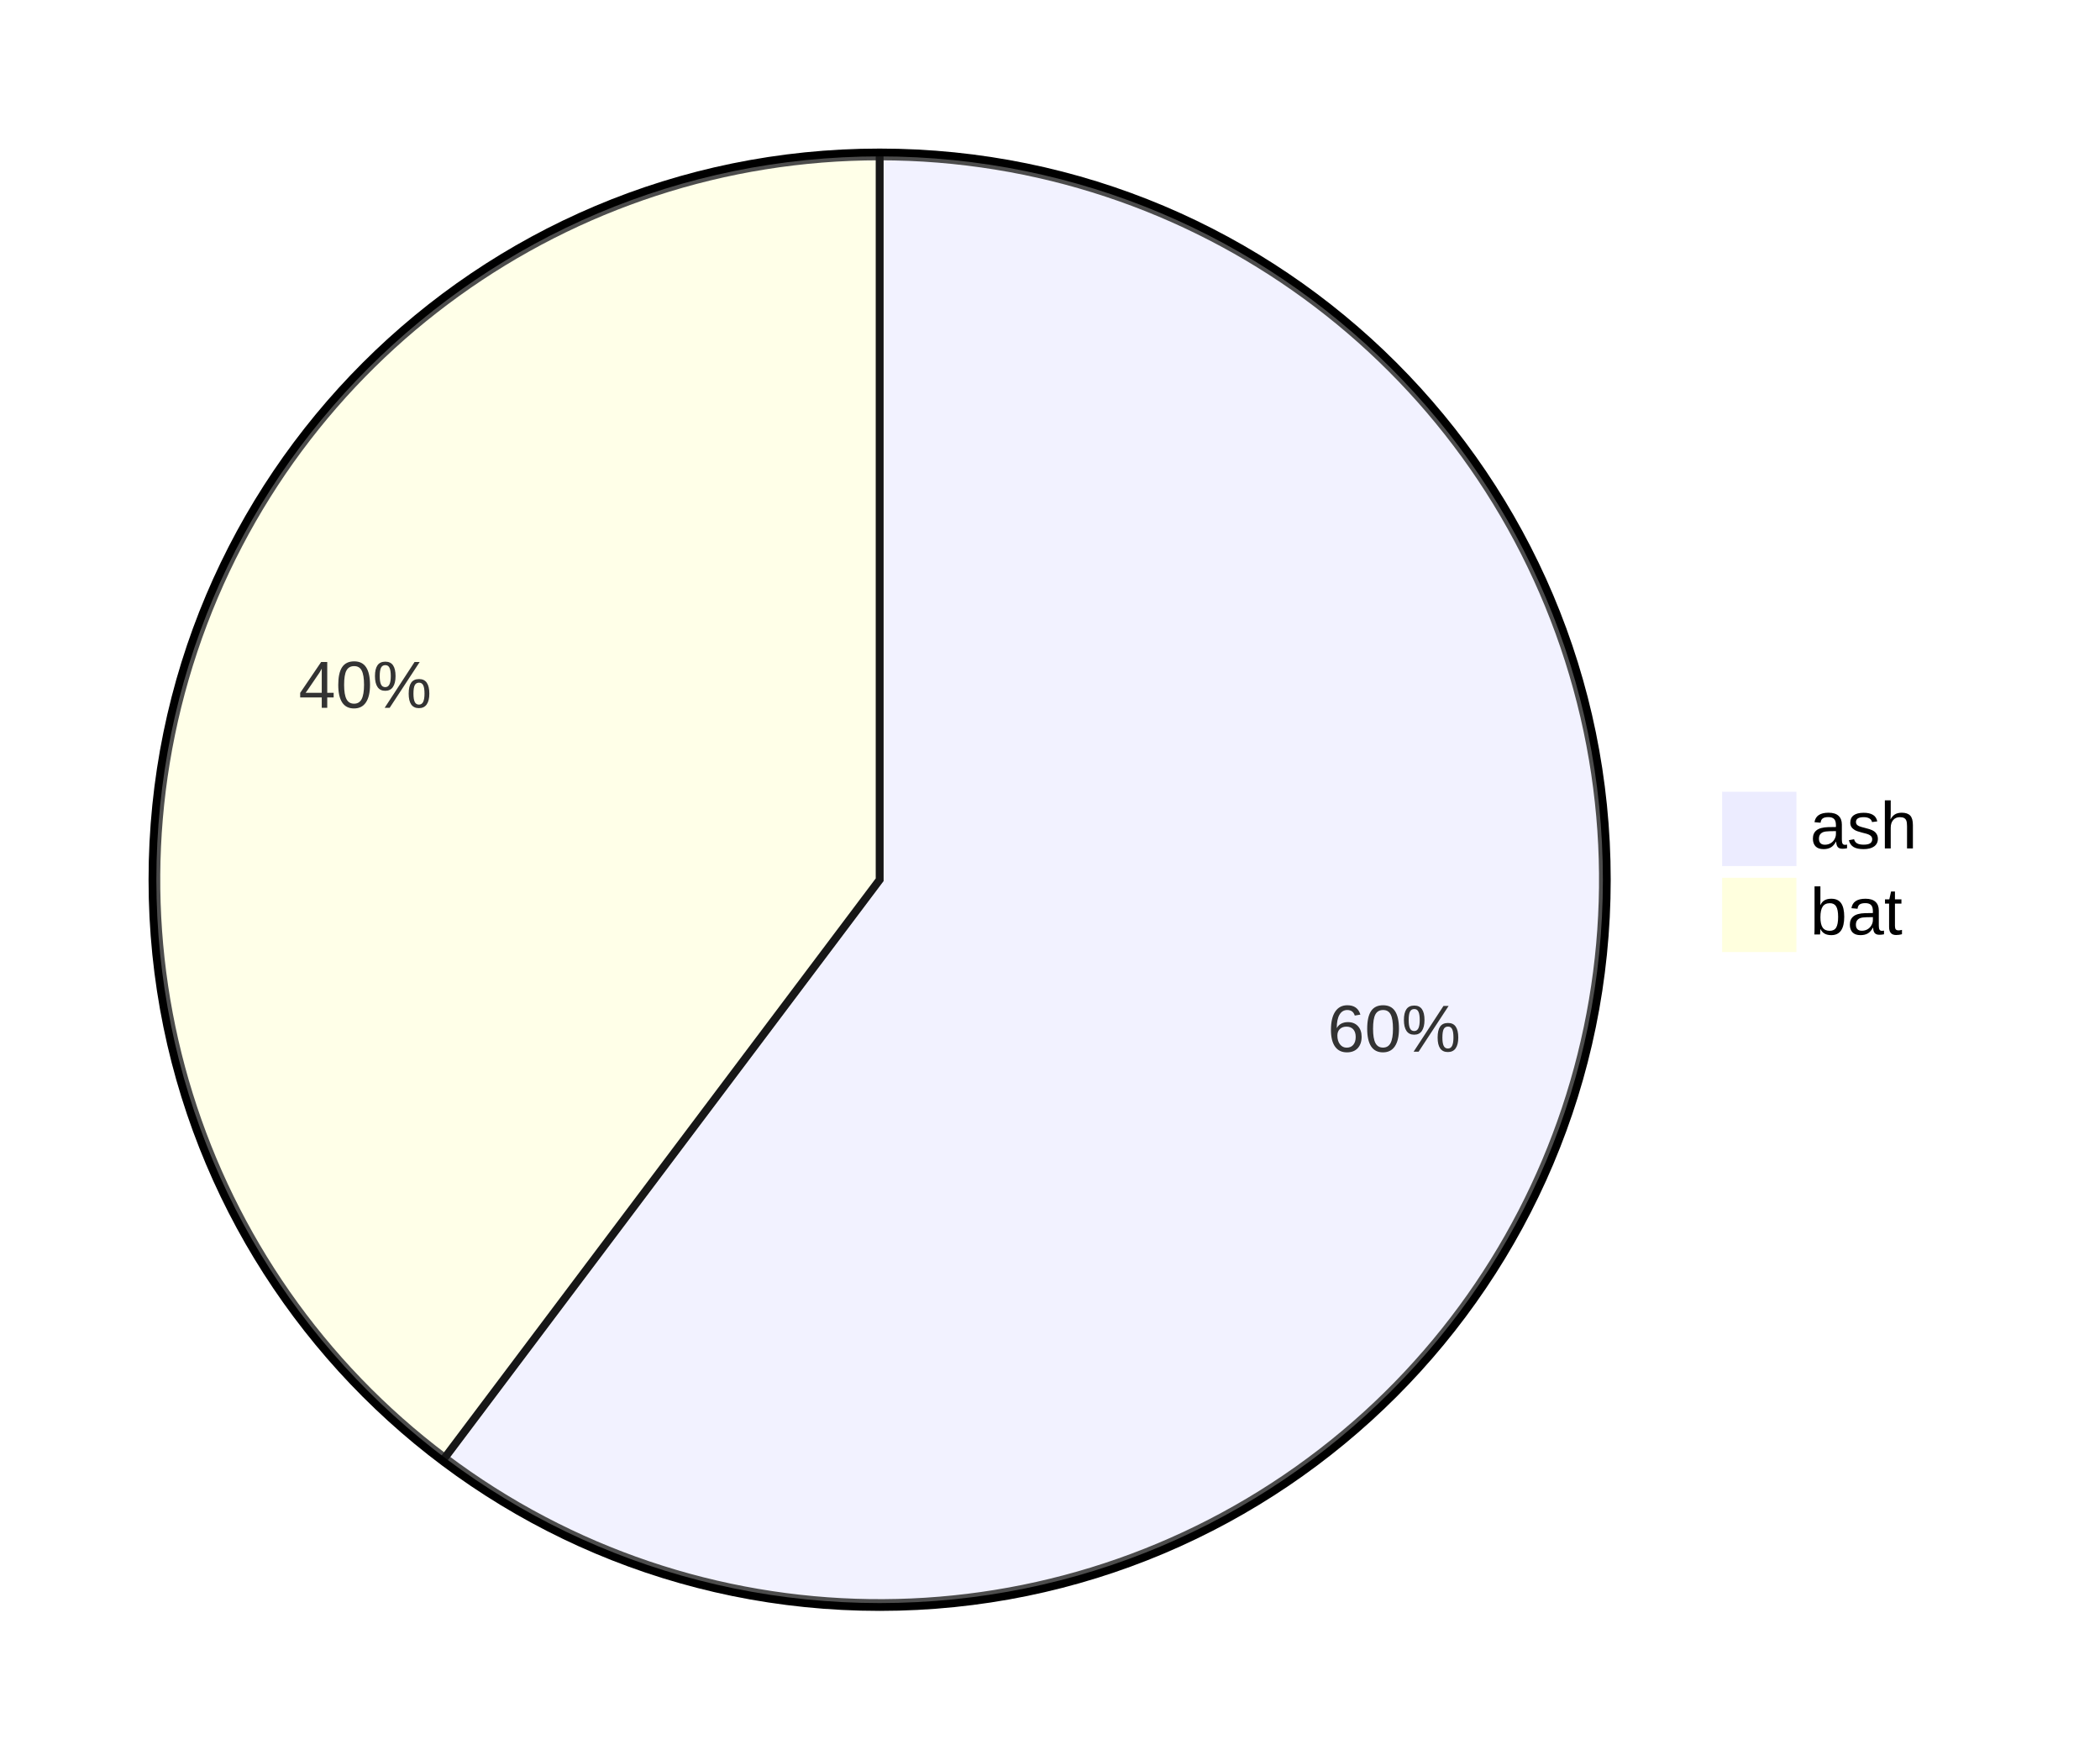
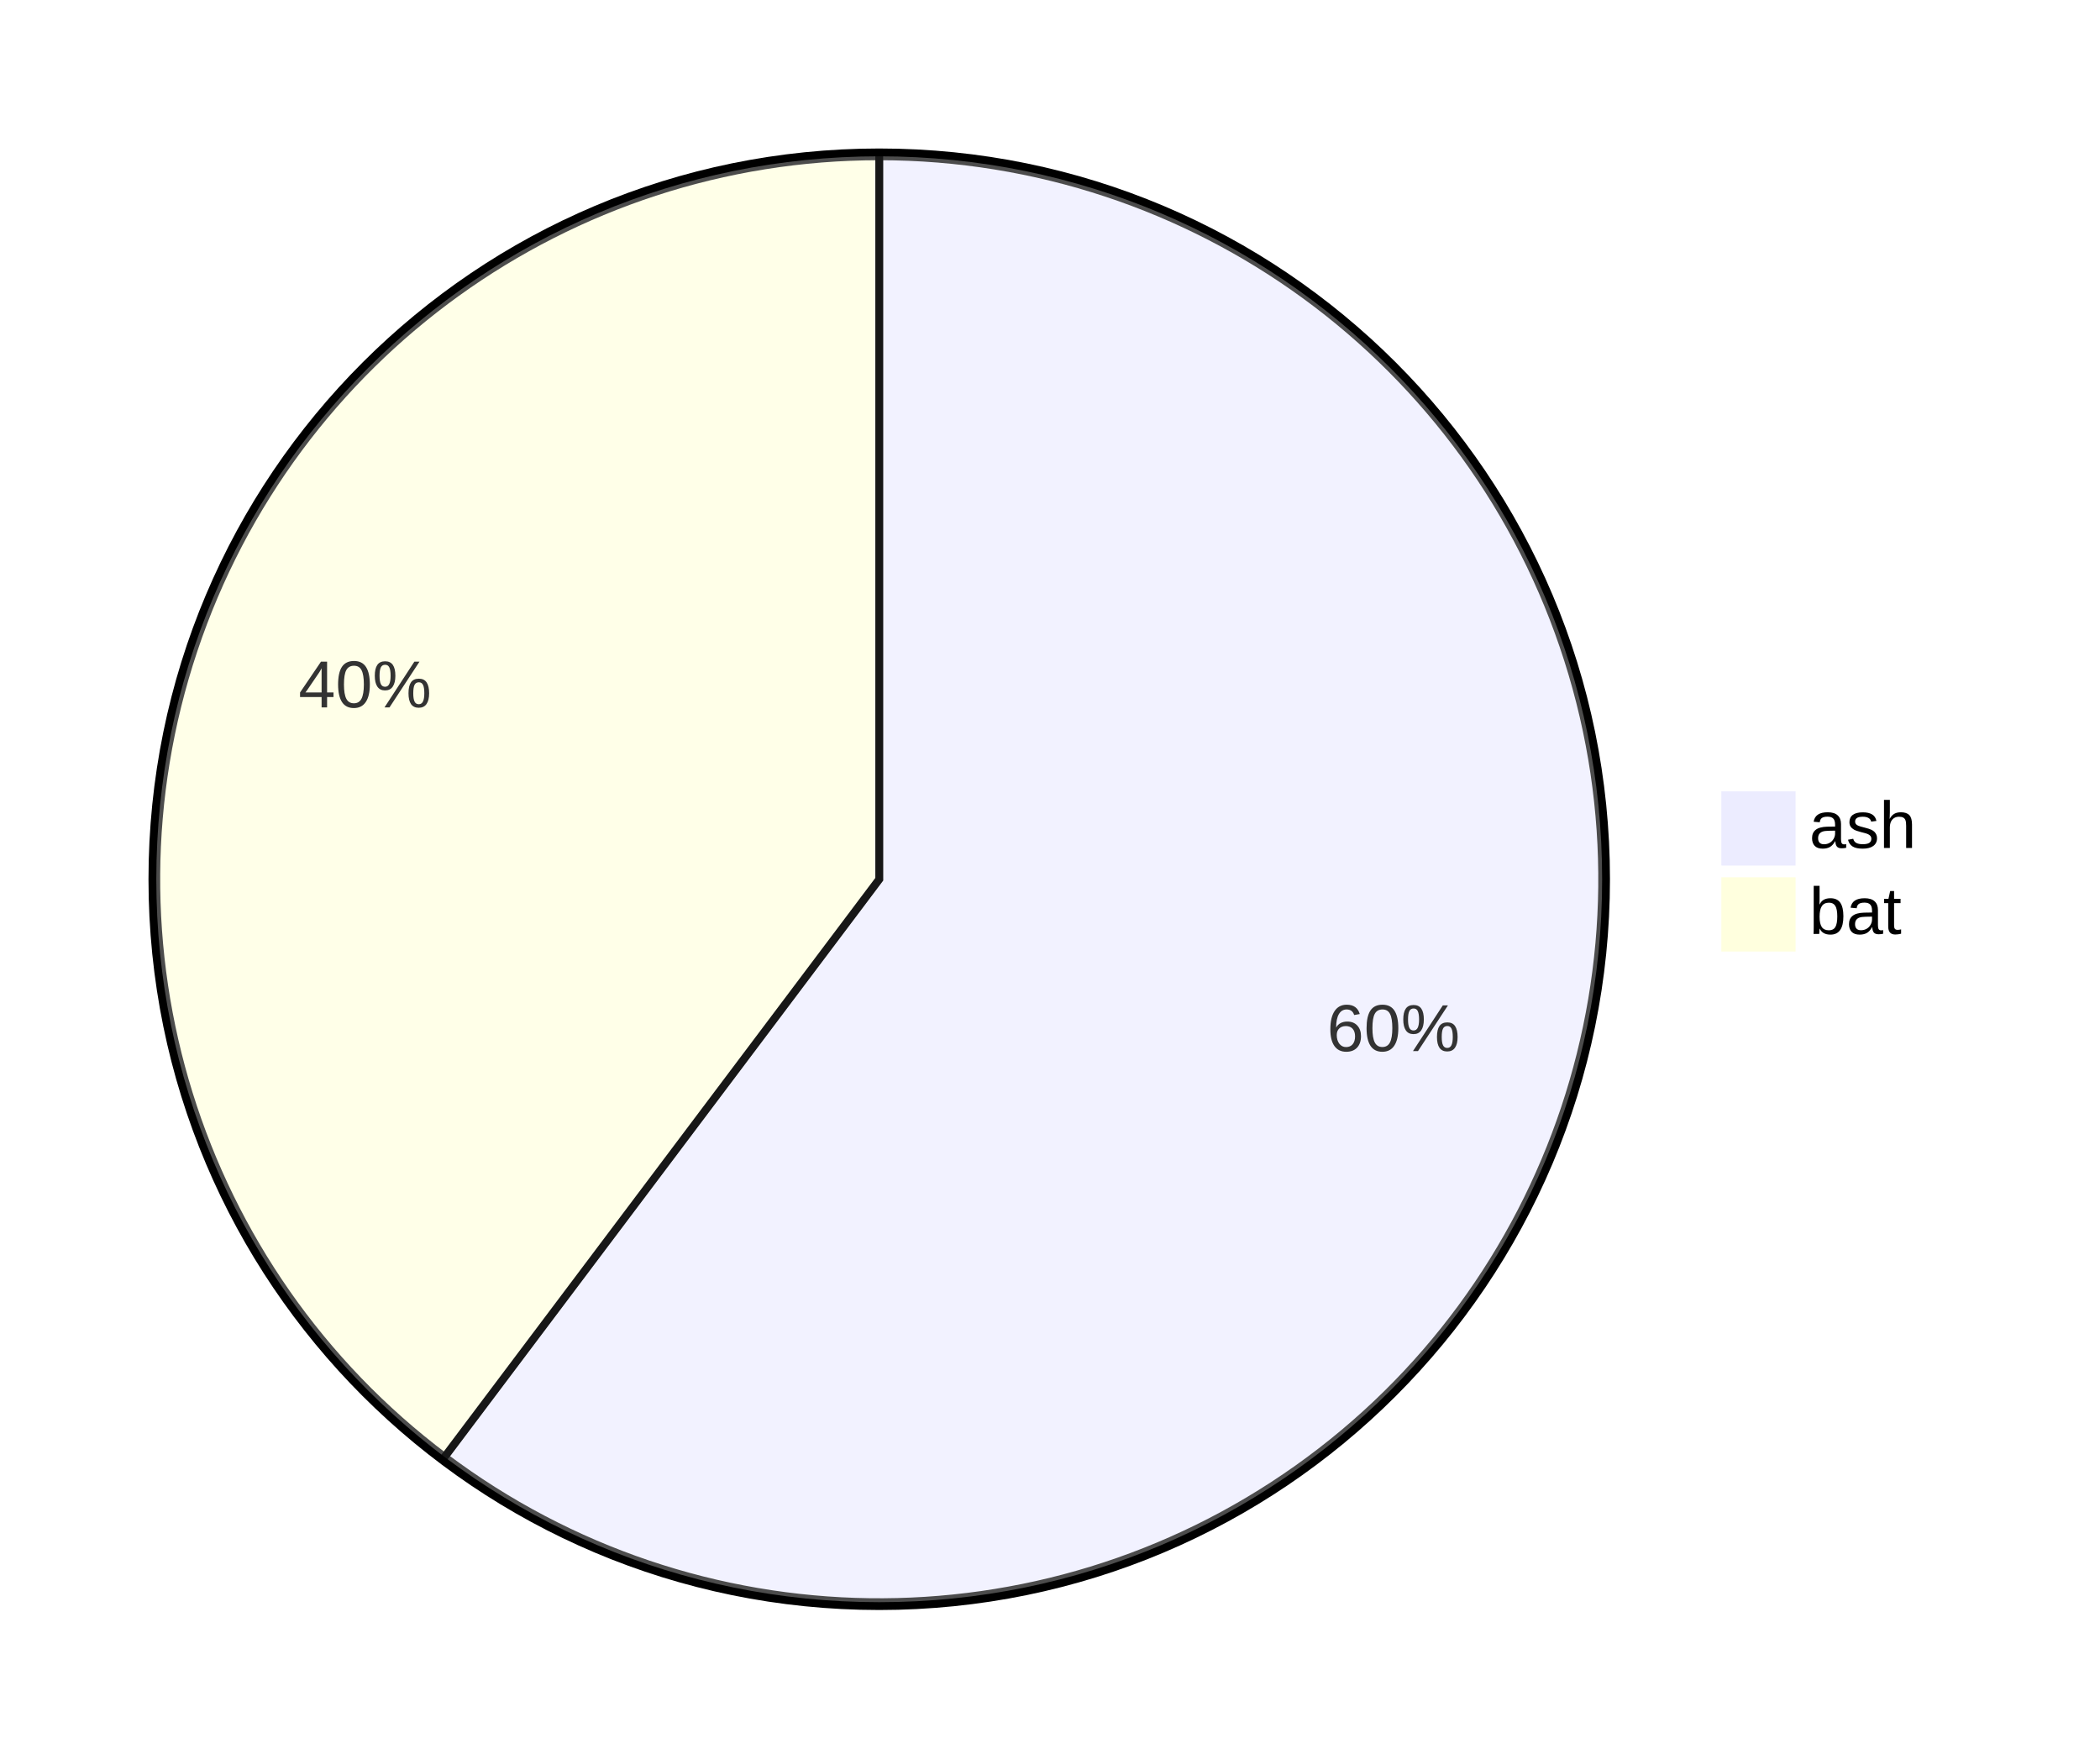
- <svg xmlns="http://www.w3.org/2000/svg" id="upstream_pkgtests_pie_test_029" width="100%" viewBox="0 0 537.156 450" style="max-width: 537.156px; background-color: white;" role="graphics-document document" aria-roledescription="pie">
-   <style>#upstream_pkgtests_pie_test_029{font-family:"trebuchet ms",verdana,arial,sans-serif;font-size:16px;fill:#333;}@keyframes edge-animation-frame{from{stroke-dashoffset:0;}}@keyframes dash{to{stroke-dashoffset:0;}}#upstream_pkgtests_pie_test_029 .edge-animation-slow{stroke-dasharray:9,5!important;stroke-dashoffset:900;animation:dash 50s linear infinite;stroke-linecap:round;}#upstream_pkgtests_pie_test_029 .edge-animation-fast{stroke-dasharray:9,5!important;stroke-dashoffset:900;animation:dash 20s linear infinite;stroke-linecap:round;}#upstream_pkgtests_pie_test_029 .error-icon{fill:#552222;}#upstream_pkgtests_pie_test_029 .error-text{fill:#552222;stroke:#552222;}#upstream_pkgtests_pie_test_029 .edge-thickness-normal{stroke-width:1px;}#upstream_pkgtests_pie_test_029 .edge-thickness-thick{stroke-width:3.5px;}#upstream_pkgtests_pie_test_029 .edge-pattern-solid{stroke-dasharray:0;}#upstream_pkgtests_pie_test_029 .edge-thickness-invisible{stroke-width:0;fill:none;}#upstream_pkgtests_pie_test_029 .edge-pattern-dashed{stroke-dasharray:3;}#upstream_pkgtests_pie_test_029 .edge-pattern-dotted{stroke-dasharray:2;}#upstream_pkgtests_pie_test_029 .marker{fill:#333333;stroke:#333333;}#upstream_pkgtests_pie_test_029 .marker.cross{stroke:#333333;}#upstream_pkgtests_pie_test_029 svg{font-family:"trebuchet ms",verdana,arial,sans-serif;font-size:16px;}#upstream_pkgtests_pie_test_029 p{margin:0;}#upstream_pkgtests_pie_test_029 .pieCircle{stroke:black;stroke-width:2px;opacity:0.7;}#upstream_pkgtests_pie_test_029 .pieOuterCircle{stroke:black;stroke-width:2px;fill:none;}#upstream_pkgtests_pie_test_029 .pieTitleText{text-anchor:middle;font-size:25px;fill:black;font-family:"trebuchet ms",verdana,arial,sans-serif;}#upstream_pkgtests_pie_test_029 .slice{font-family:"trebuchet ms",verdana,arial,sans-serif;fill:#333;font-size:17px;}#upstream_pkgtests_pie_test_029 .legend text{fill:black;font-family:"trebuchet ms",verdana,arial,sans-serif;font-size:17px;}#upstream_pkgtests_pie_test_029 :root{--mermaid-font-family:"trebuchet ms",verdana,arial,sans-serif;}</style>
+ <svg xmlns="http://www.w3.org/2000/svg" id="upstream_pkgtests_pie_test_029" width="100%" viewBox="0 0 537.403 450" style="max-width: 537.403px; background-color: white;" role="graphics-document document" aria-roledescription="pie">
+   <style>#upstream_pkgtests_pie_test_029{font-family:"trebuchet ms",verdana,arial,sans-serif;font-size:16px;fill:#333;}@keyframes edge-animation-frame{from{stroke-dashoffset:0;}}@keyframes dash{to{stroke-dashoffset:0;}}#upstream_pkgtests_pie_test_029 .edge-animation-slow{stroke-dasharray:9,5!important;stroke-dashoffset:900;animation:dash 50s linear infinite;stroke-linecap:round;}#upstream_pkgtests_pie_test_029 .edge-animation-fast{stroke-dasharray:9,5!important;stroke-dashoffset:900;animation:dash 20s linear infinite;stroke-linecap:round;}#upstream_pkgtests_pie_test_029 .error-icon{fill:#552222;}#upstream_pkgtests_pie_test_029 .error-text{fill:#552222;stroke:#552222;}#upstream_pkgtests_pie_test_029 .edge-thickness-normal{stroke-width:1px;}#upstream_pkgtests_pie_test_029 .edge-thickness-thick{stroke-width:3.5px;}#upstream_pkgtests_pie_test_029 .edge-pattern-solid{stroke-dasharray:0;}#upstream_pkgtests_pie_test_029 .edge-thickness-invisible{stroke-width:0;fill:none;}#upstream_pkgtests_pie_test_029 .edge-pattern-dashed{stroke-dasharray:3;}#upstream_pkgtests_pie_test_029 .edge-pattern-dotted{stroke-dasharray:2;}#upstream_pkgtests_pie_test_029 .marker{fill:#333333;stroke:#333333;}#upstream_pkgtests_pie_test_029 .marker.cross{stroke:#333333;}#upstream_pkgtests_pie_test_029 svg{font-family:"trebuchet ms",verdana,arial,sans-serif;font-size:16px;}#upstream_pkgtests_pie_test_029 p{margin:0;}#upstream_pkgtests_pie_test_029 .pieCircle{stroke:black;stroke-width:2px;opacity:0.7;}#upstream_pkgtests_pie_test_029 .pieOuterCircle{stroke:black;stroke-width:2px;fill:none;}#upstream_pkgtests_pie_test_029 .pieTitleText{text-anchor:middle;font-size:25px;fill:black;font-family:"trebuchet ms",verdana,arial,sans-serif;}#upstream_pkgtests_pie_test_029 .slice{font-family:"trebuchet ms",verdana,arial,sans-serif;fill:#333;font-size:17px;}#upstream_pkgtests_pie_test_029 .legend text{fill:black;font-family:"trebuchet ms",verdana,arial,sans-serif;font-size:17px;}#upstream_pkgtests_pie_test_029 .node .neo-node{stroke:#9370DB;}#upstream_pkgtests_pie_test_029 [data-look="neo"].node rect,#upstream_pkgtests_pie_test_029 [data-look="neo"].cluster rect,#upstream_pkgtests_pie_test_029 [data-look="neo"].node polygon{stroke:#9370DB;filter:drop-shadow(1px 2px 2px rgba(185, 185, 185, 1));}#upstream_pkgtests_pie_test_029 [data-look="neo"].node path{stroke:#9370DB;stroke-width:1px;}#upstream_pkgtests_pie_test_029 [data-look="neo"].node .outer-path{filter:drop-shadow(1px 2px 2px rgba(185, 185, 185, 1));}#upstream_pkgtests_pie_test_029 [data-look="neo"].node .neo-line path{stroke:#9370DB;filter:none;}#upstream_pkgtests_pie_test_029 [data-look="neo"].node circle{stroke:#9370DB;filter:drop-shadow(1px 2px 2px rgba(185, 185, 185, 1));}#upstream_pkgtests_pie_test_029 [data-look="neo"].node circle .state-start{fill:#000000;}#upstream_pkgtests_pie_test_029 [data-look="neo"].icon-shape .icon{fill:#9370DB;filter:drop-shadow(1px 2px 2px rgba(185, 185, 185, 1));}#upstream_pkgtests_pie_test_029 [data-look="neo"].icon-shape .icon-neo path{stroke:#9370DB;filter:drop-shadow(1px 2px 2px rgba(185, 185, 185, 1));}#upstream_pkgtests_pie_test_029 :root{--mermaid-font-family:"trebuchet ms",verdana,arial,sans-serif;}</style>
  <g />
  <g transform="translate(225,225)">
    <circle cx="0" cy="0" r="186" class="pieOuterCircle" />
    <path d="M0,-185A185,185,0,1,1,-111.228,147.828L0,0Z" fill="#ECECFF" class="pieCircle" />
    <path d="M-111.228,147.828A185,185,0,0,1,0,-185L0,0Z" fill="#ffffde" class="pieCircle" />
    <text transform="translate(131.5959,43.97823)" class="slice" style="text-anchor: middle;">60%</text>
    <text transform="translate(-131.5959,-43.97823)" class="slice" style="text-anchor: middle;">40%</text>
    <text x="0" y="-200" class="pieTitleText" />
    <g class="legend" transform="translate(216,-22)">
      <rect width="18" height="18" style="fill: rgb(236, 236, 255); stroke: rgb(236, 236, 255);" />
      <text x="22" y="14">ash</text>
    </g>
    <g class="legend" transform="translate(216,0)">
      <rect width="18" height="18" style="fill: rgb(255, 255, 222); stroke: rgb(255, 255, 222);" />
      <text x="22" y="14">bat</text>
    </g>
  </g>
</svg>
